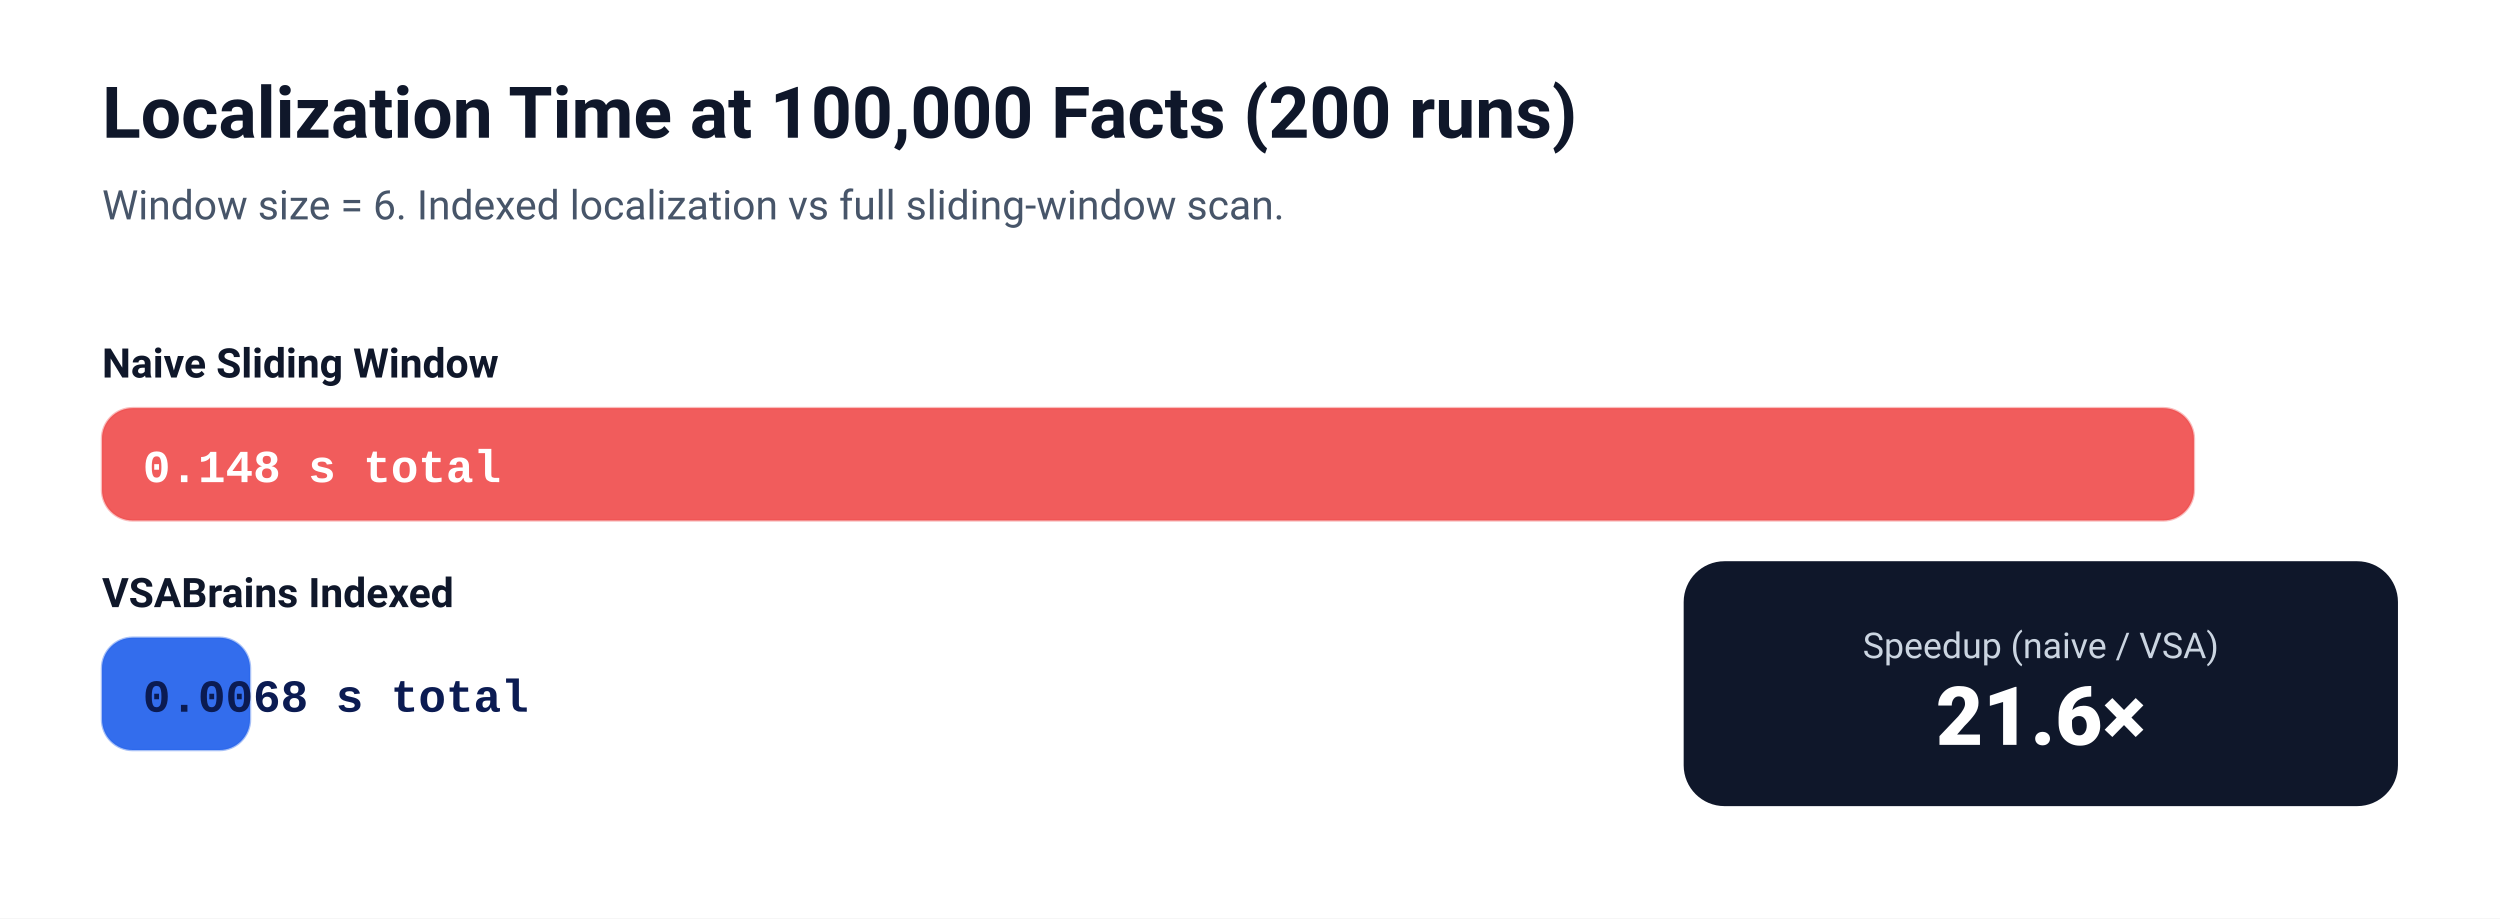
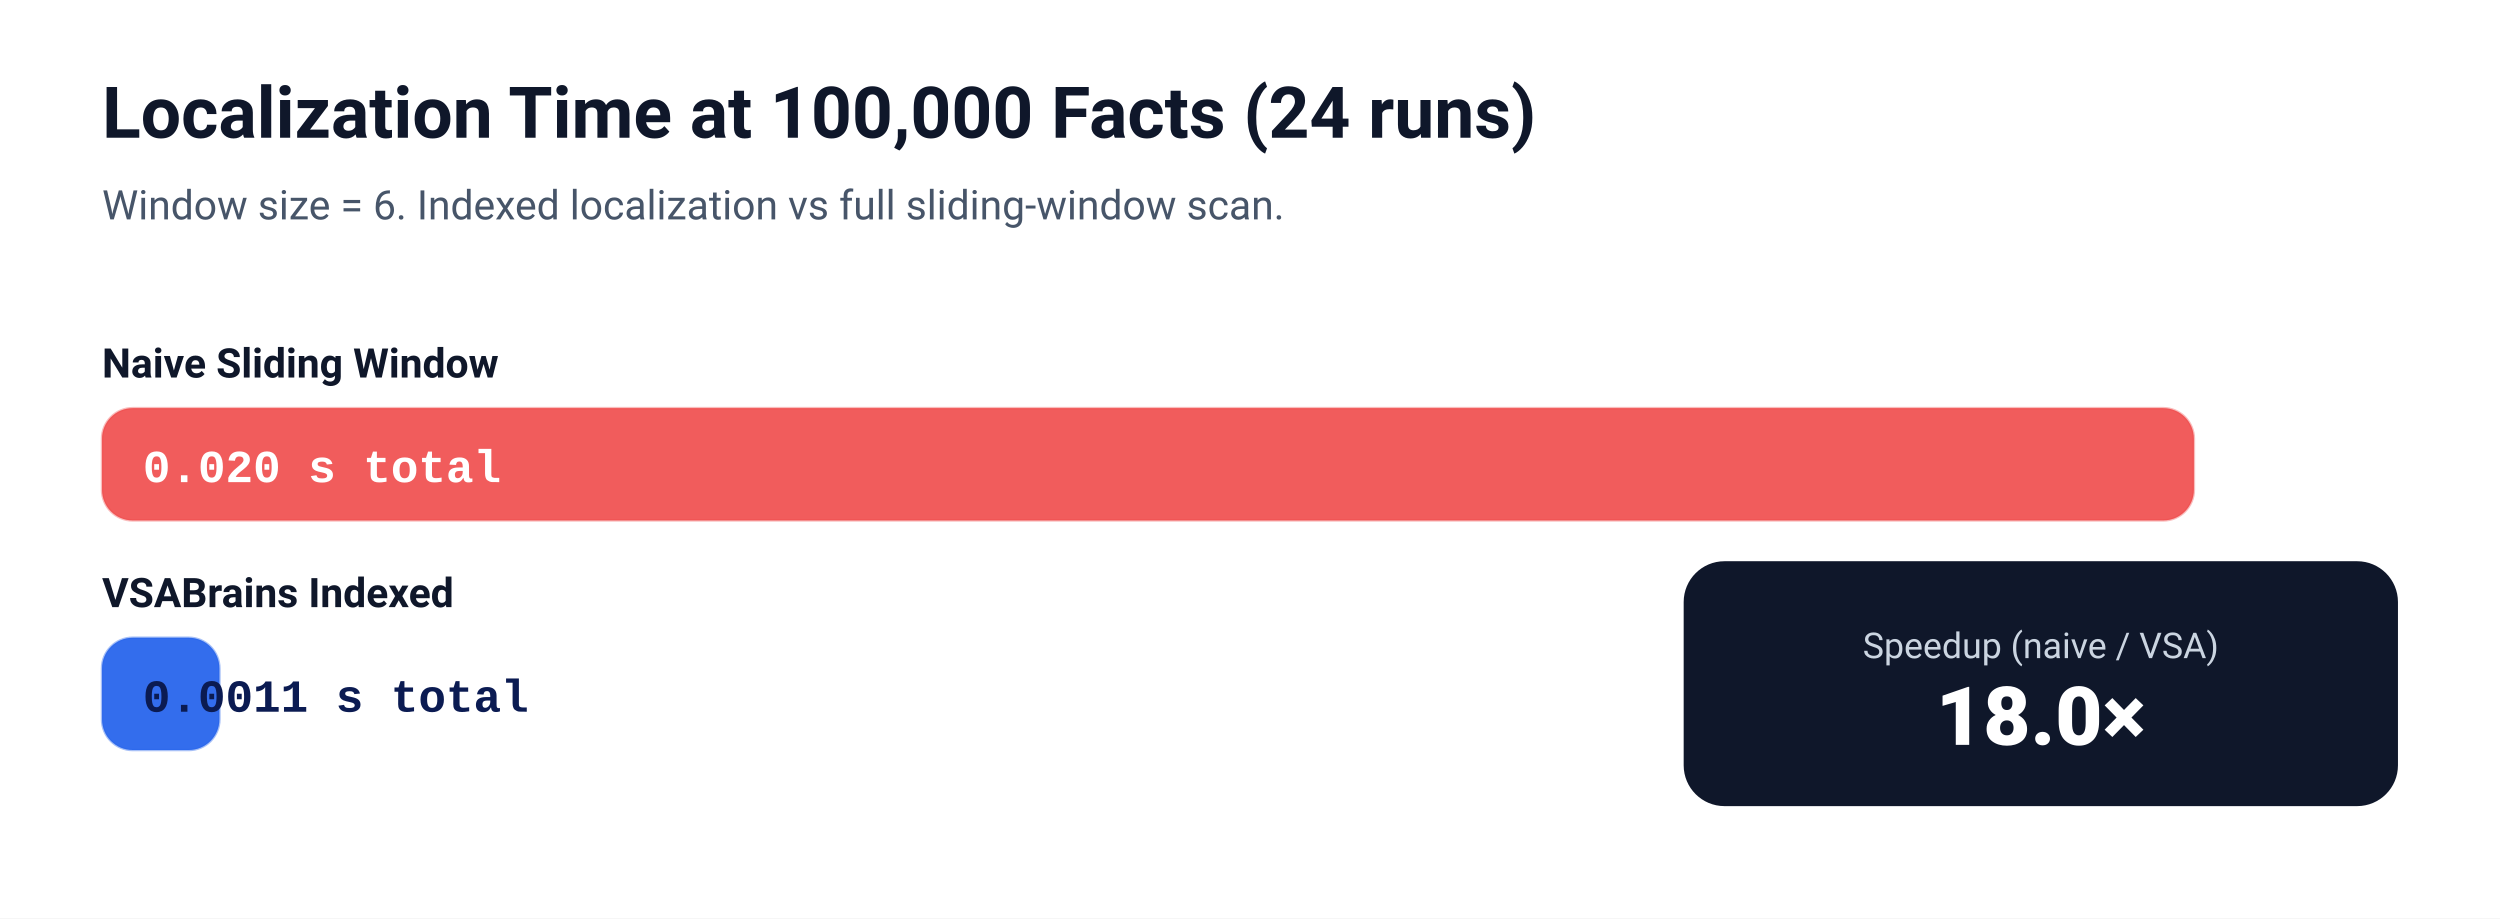
<svg xmlns="http://www.w3.org/2000/svg" width="980" height="360" viewBox="0 0 980 360" role="img" aria-labelledby="title desc">
  <rect width="980" height="360" fill="#ffffff" />
  <text x="40" y="54" font-family="system-ui, -apple-system, Segoe UI, Roboto, Helvetica, Arial, sans-serif" font-size="28" font-weight="700" fill="#0f172a">
-     Localization Time at 100,000 Facts (200 runs)
+     Localization Time at 100,000 Facts (24 runs)
  </text>
  <text x="40" y="86" font-family="system-ui, -apple-system, Segoe UI, Roboto, Helvetica, Arial, sans-serif" font-size="16" fill="#475569">
    Window size = 6. Indexed localization vs full sliding-window scan.
  </text>
  <g transform="translate(40,120)">
    <text x="0" y="28" font-family="system-ui, -apple-system, Segoe UI, Roboto, Helvetica, Arial, sans-serif" font-size="16" font-weight="600" fill="#0f172a">Naive Sliding Window</text>
    <rect x="0" y="40" width="820" height="44" rx="12" fill="#fee2e2" stroke="#ef4444" stroke-opacity="0.35" />
    <rect x="0" y="40" width="820" height="44" rx="12" fill="#ef4444" fill-opacity="0.85" />
-     <text x="16" y="69" font-family="ui-monospace, SFMono-Regular, Menlo, Monaco, Consolas, Liberation Mono, monospace" font-size="18" font-weight="700" fill="#ffffff">0.148 s total</text>
+     <text x="16" y="69" font-family="ui-monospace, SFMono-Regular, Menlo, Monaco, Consolas, Liberation Mono, monospace" font-size="18" font-weight="700" fill="#ffffff">0.020 s total</text>
  </g>
  <g transform="translate(40,210)">
    <text x="0" y="28" font-family="system-ui, -apple-system, Segoe UI, Roboto, Helvetica, Arial, sans-serif" font-size="16" font-weight="600" fill="#0f172a">VSABrains Indexed</text>
-     <rect x="0" y="40" width="58" height="44" rx="12" fill="#dbeafe" stroke="#2563eb" stroke-opacity="0.4" />
-     <rect x="0" y="40" width="58" height="44" rx="12" fill="#2563eb" fill-opacity="0.92" />
-     <text x="16" y="69" font-family="ui-monospace, SFMono-Regular, Menlo, Monaco, Consolas, Liberation Mono, monospace" font-size="18" font-weight="700" fill="#0b1b52">0.0068 s total</text>
+     <rect x="0" y="40" width="46" height="44" rx="12" fill="#dbeafe" stroke="#2563eb" stroke-opacity="0.4" />
+     <rect x="0" y="40" width="46" height="44" rx="12" fill="#2563eb" fill-opacity="0.92" />
+     <text x="16" y="69" font-family="ui-monospace, SFMono-Regular, Menlo, Monaco, Consolas, Liberation Mono, monospace" font-size="18" font-weight="700" fill="#0b1b52">0.0011 s total</text>
  </g>
  <g transform="translate(660,220)">
    <rect x="0" y="0" width="280" height="96" rx="16" fill="#0f172a" />
    <text x="140" y="38" text-anchor="middle" font-family="system-ui, -apple-system, Segoe UI, Roboto, Helvetica, Arial, sans-serif" font-size="14" fill="#cbd5e1">
      Speedup (naive / VSA)
    </text>
    <text x="140" y="72" text-anchor="middle" font-family="system-ui, -apple-system, Segoe UI, Roboto, Helvetica, Arial, sans-serif" font-size="32" font-weight="800" fill="#ffffff">
-       21.6×
+       18.0×
    </text>
  </g>
</svg>
